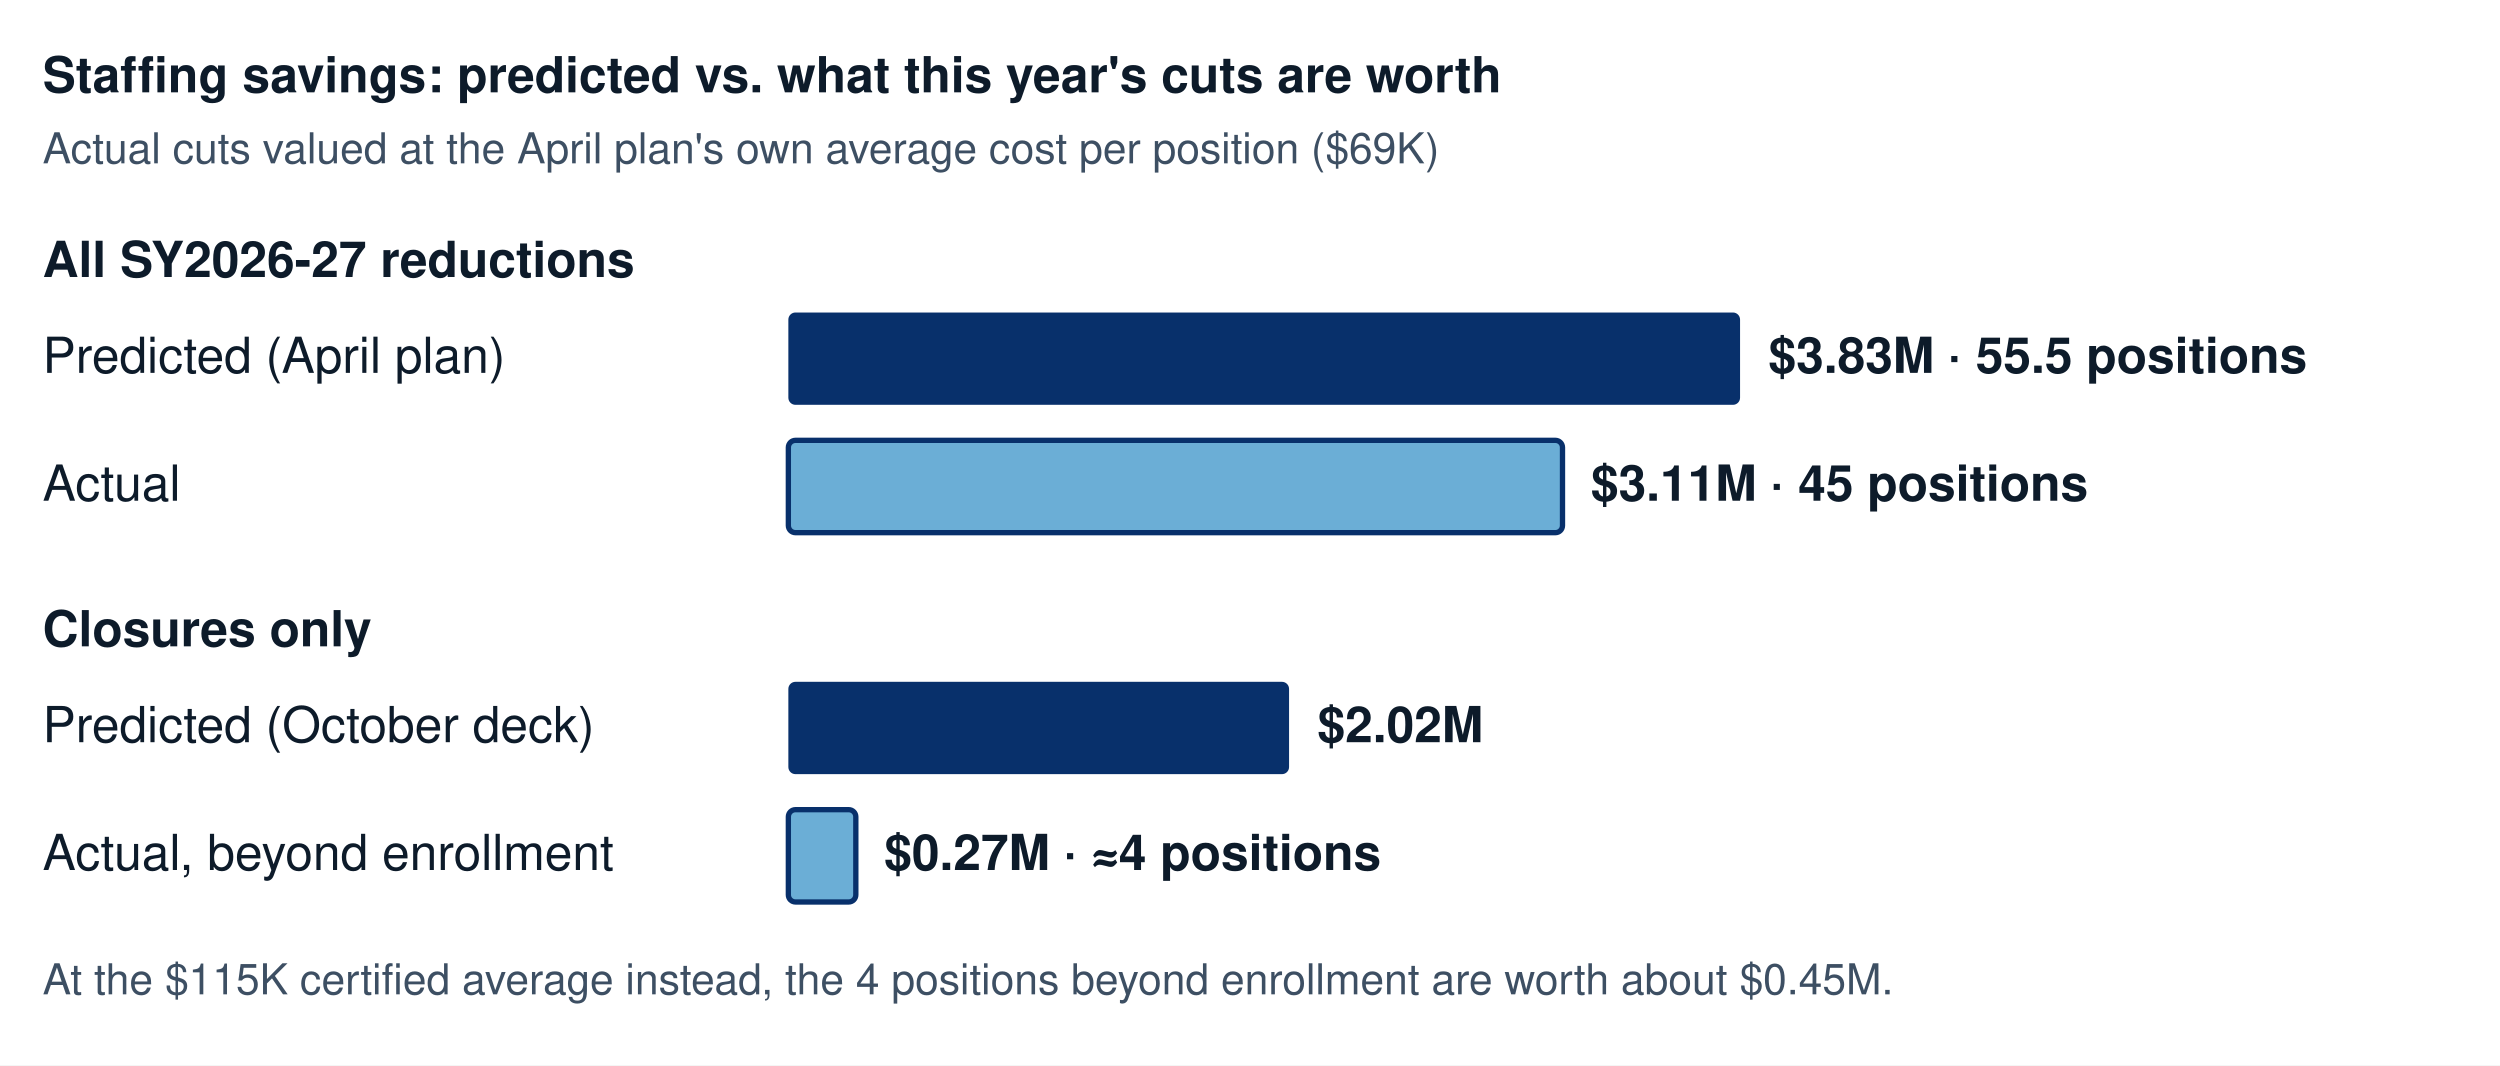
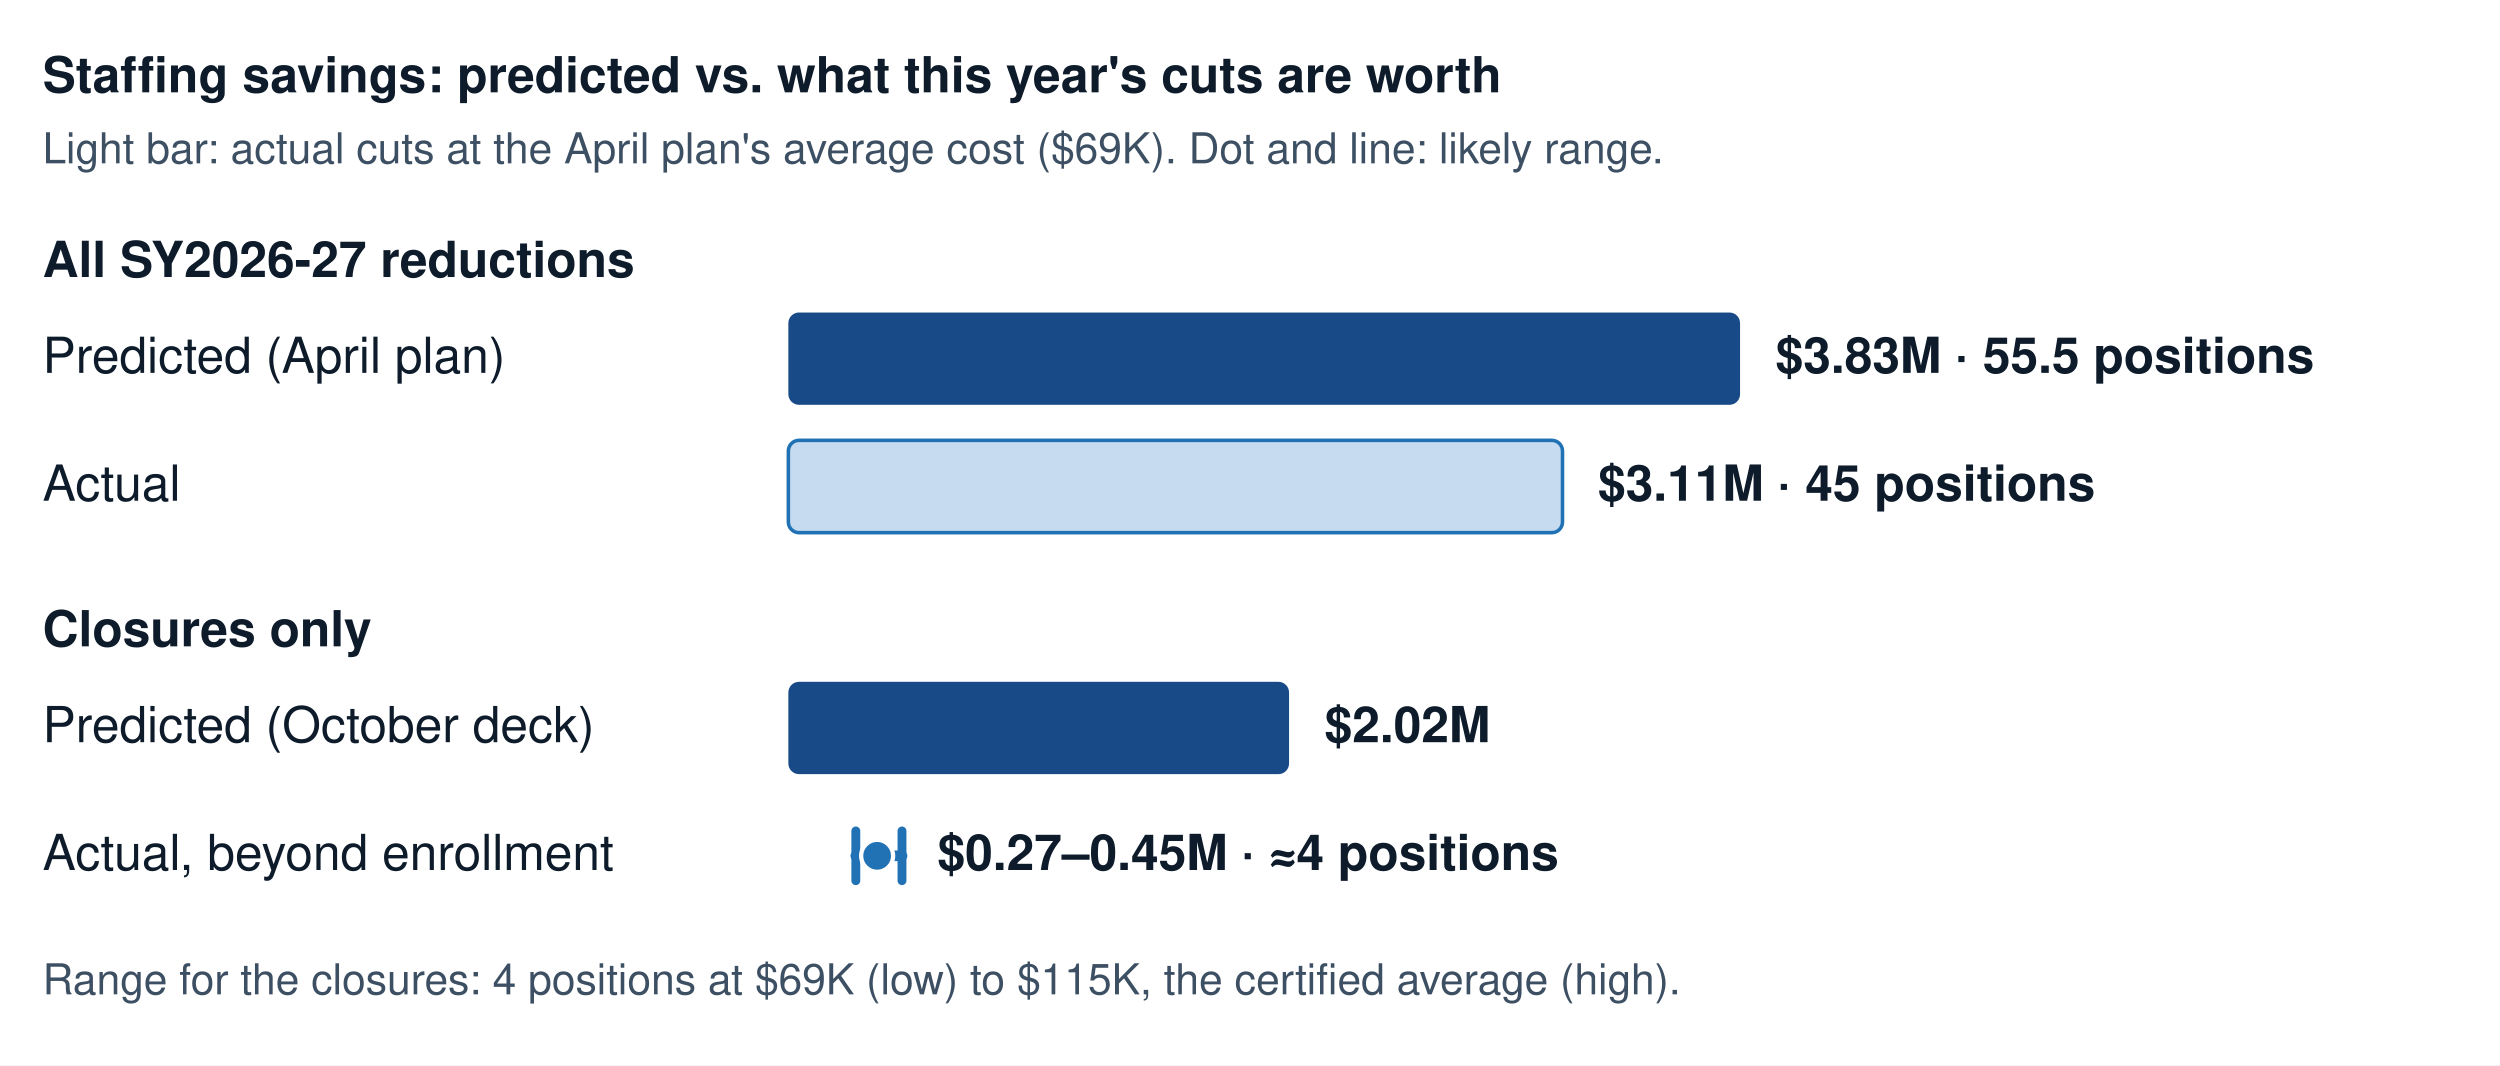
<svg xmlns="http://www.w3.org/2000/svg" viewBox="-12 -8 704 300" width="100%">
  <style>
text{font-family:-apple-system,Segoe UI,Helvetica,Arial,sans-serif;fill:#0d1b2a}
.t{font-size:14px}.ts{font-size:12px;fill:#3d4f63}.th{font-size:14px;font-weight:600}
- .c-gray rect{fill:#e3ebf3}.c-blue rect{fill:#08306b}.c-amber rect{fill:#08306b}.c-teal rect{fill:#6baed6;stroke:#08306b;stroke-width:1.5}
+ .c-gray rect{fill:#e3ebf3}.c-blue rect{fill:#174a87}.c-amber rect{fill:#174a87}.c-teal rect{fill:#c6dbef;stroke:#2171b5;stroke-width:1}
.c-blue text{fill:#ffffff}.c-teal text,.c-gray text{fill:#08306b}
.c-panel rect{fill:#f4f8fc;stroke:#c6dbef}
.arr{stroke:#0d1b2a;stroke-width:1}.grid{stroke:#d0d7de;stroke-dasharray:3 3}
</style>
  <rect x="-12" y="-8" width="704" height="300" fill="#ffffff" />
  <text x="0" y="18" class="th">Staffing savings: predicted vs. what this year's cuts are worth</text>
-   <text x="0" y="38" class="ts">Actual cuts valued at the April plan's own average cost per position ($69K)</text>
+   <text x="0" y="38" class="ts">Light bar: actual cuts at the April plan's average cost ($69K). Dot and line: likely range.</text>
  <text x="0" y="70" class="th">All SY2026-27 reductions</text>
  <text x="0" y="97" class="t">Predicted (April plan)</text>
  <g class="c-amber">
-     <rect x="210" y="80" width="268" height="26" rx="2" />
+     <rect x="210" y="80" width="268" height="26" rx="3" />
  </g>
-   <text x="486" y="97" class="th">$3.83M · 55.5 positions</text>
+   <text x="488" y="97" class="th">$3.83M · 55.5 positions</text>
  <text x="0" y="133" class="t">Actual</text>
  <g class="c-teal">
-     <rect x="210" y="116" width="218" height="26" rx="2" />
+     <rect x="210" y="116" width="218" height="26" rx="3" />
  </g>
-   <text x="436" y="133" class="th">$3.11M · 45 positions</text>
+   <text x="438" y="133" class="th">$3.11M · 45 positions</text>
  <text x="0" y="174" class="th">Closures only</text>
  <text x="0" y="201" class="t">Predicted (October deck)</text>
  <g class="c-amber">
-     <rect x="210" y="184" width="141" height="26" rx="2" />
+     <rect x="210" y="184" width="141" height="26" rx="3" />
  </g>
-   <text x="359" y="201" class="th">$2.02M</text>
+   <text x="361" y="201" class="th">$2.02M</text>
  <text x="0" y="237" class="t">Actual, beyond enrollment</text>
-   <g class="c-teal">
-     <rect x="210" y="220" width="19" height="26" rx="2" />
-   </g>
-   <text x="237" y="237" class="th">$0.27M · ≈4 positions</text>
-   <text x="0" y="272" class="ts">At the $115K certified average instead, the 4 positions beyond enrollment are worth about $0.45M.</text>
+   <line x1="229" x2="242" y1="233" y2="233" stroke="#2171b5" stroke-width="3" stroke-linecap="round" />
+   <line x1="229" x2="229" y1="226" y2="240" stroke="#2171b5" stroke-width="2.5" stroke-linecap="round" />
+   <line x1="242" x2="242" y1="226" y2="240" stroke="#2171b5" stroke-width="2.5" stroke-linecap="round" />
+   <circle cx="235" cy="233" r="4.5" fill="#2171b5" stroke="#ffffff" stroke-width="1.2" />
+   <text x="252" y="237" class="th">$0.27–0.45M · ≈4 positions</text>
+   <text x="0" y="272" class="ts">Range for the closures: 4 positions at $69K (low) to $115K, the certified average (high).</text>
</svg>
